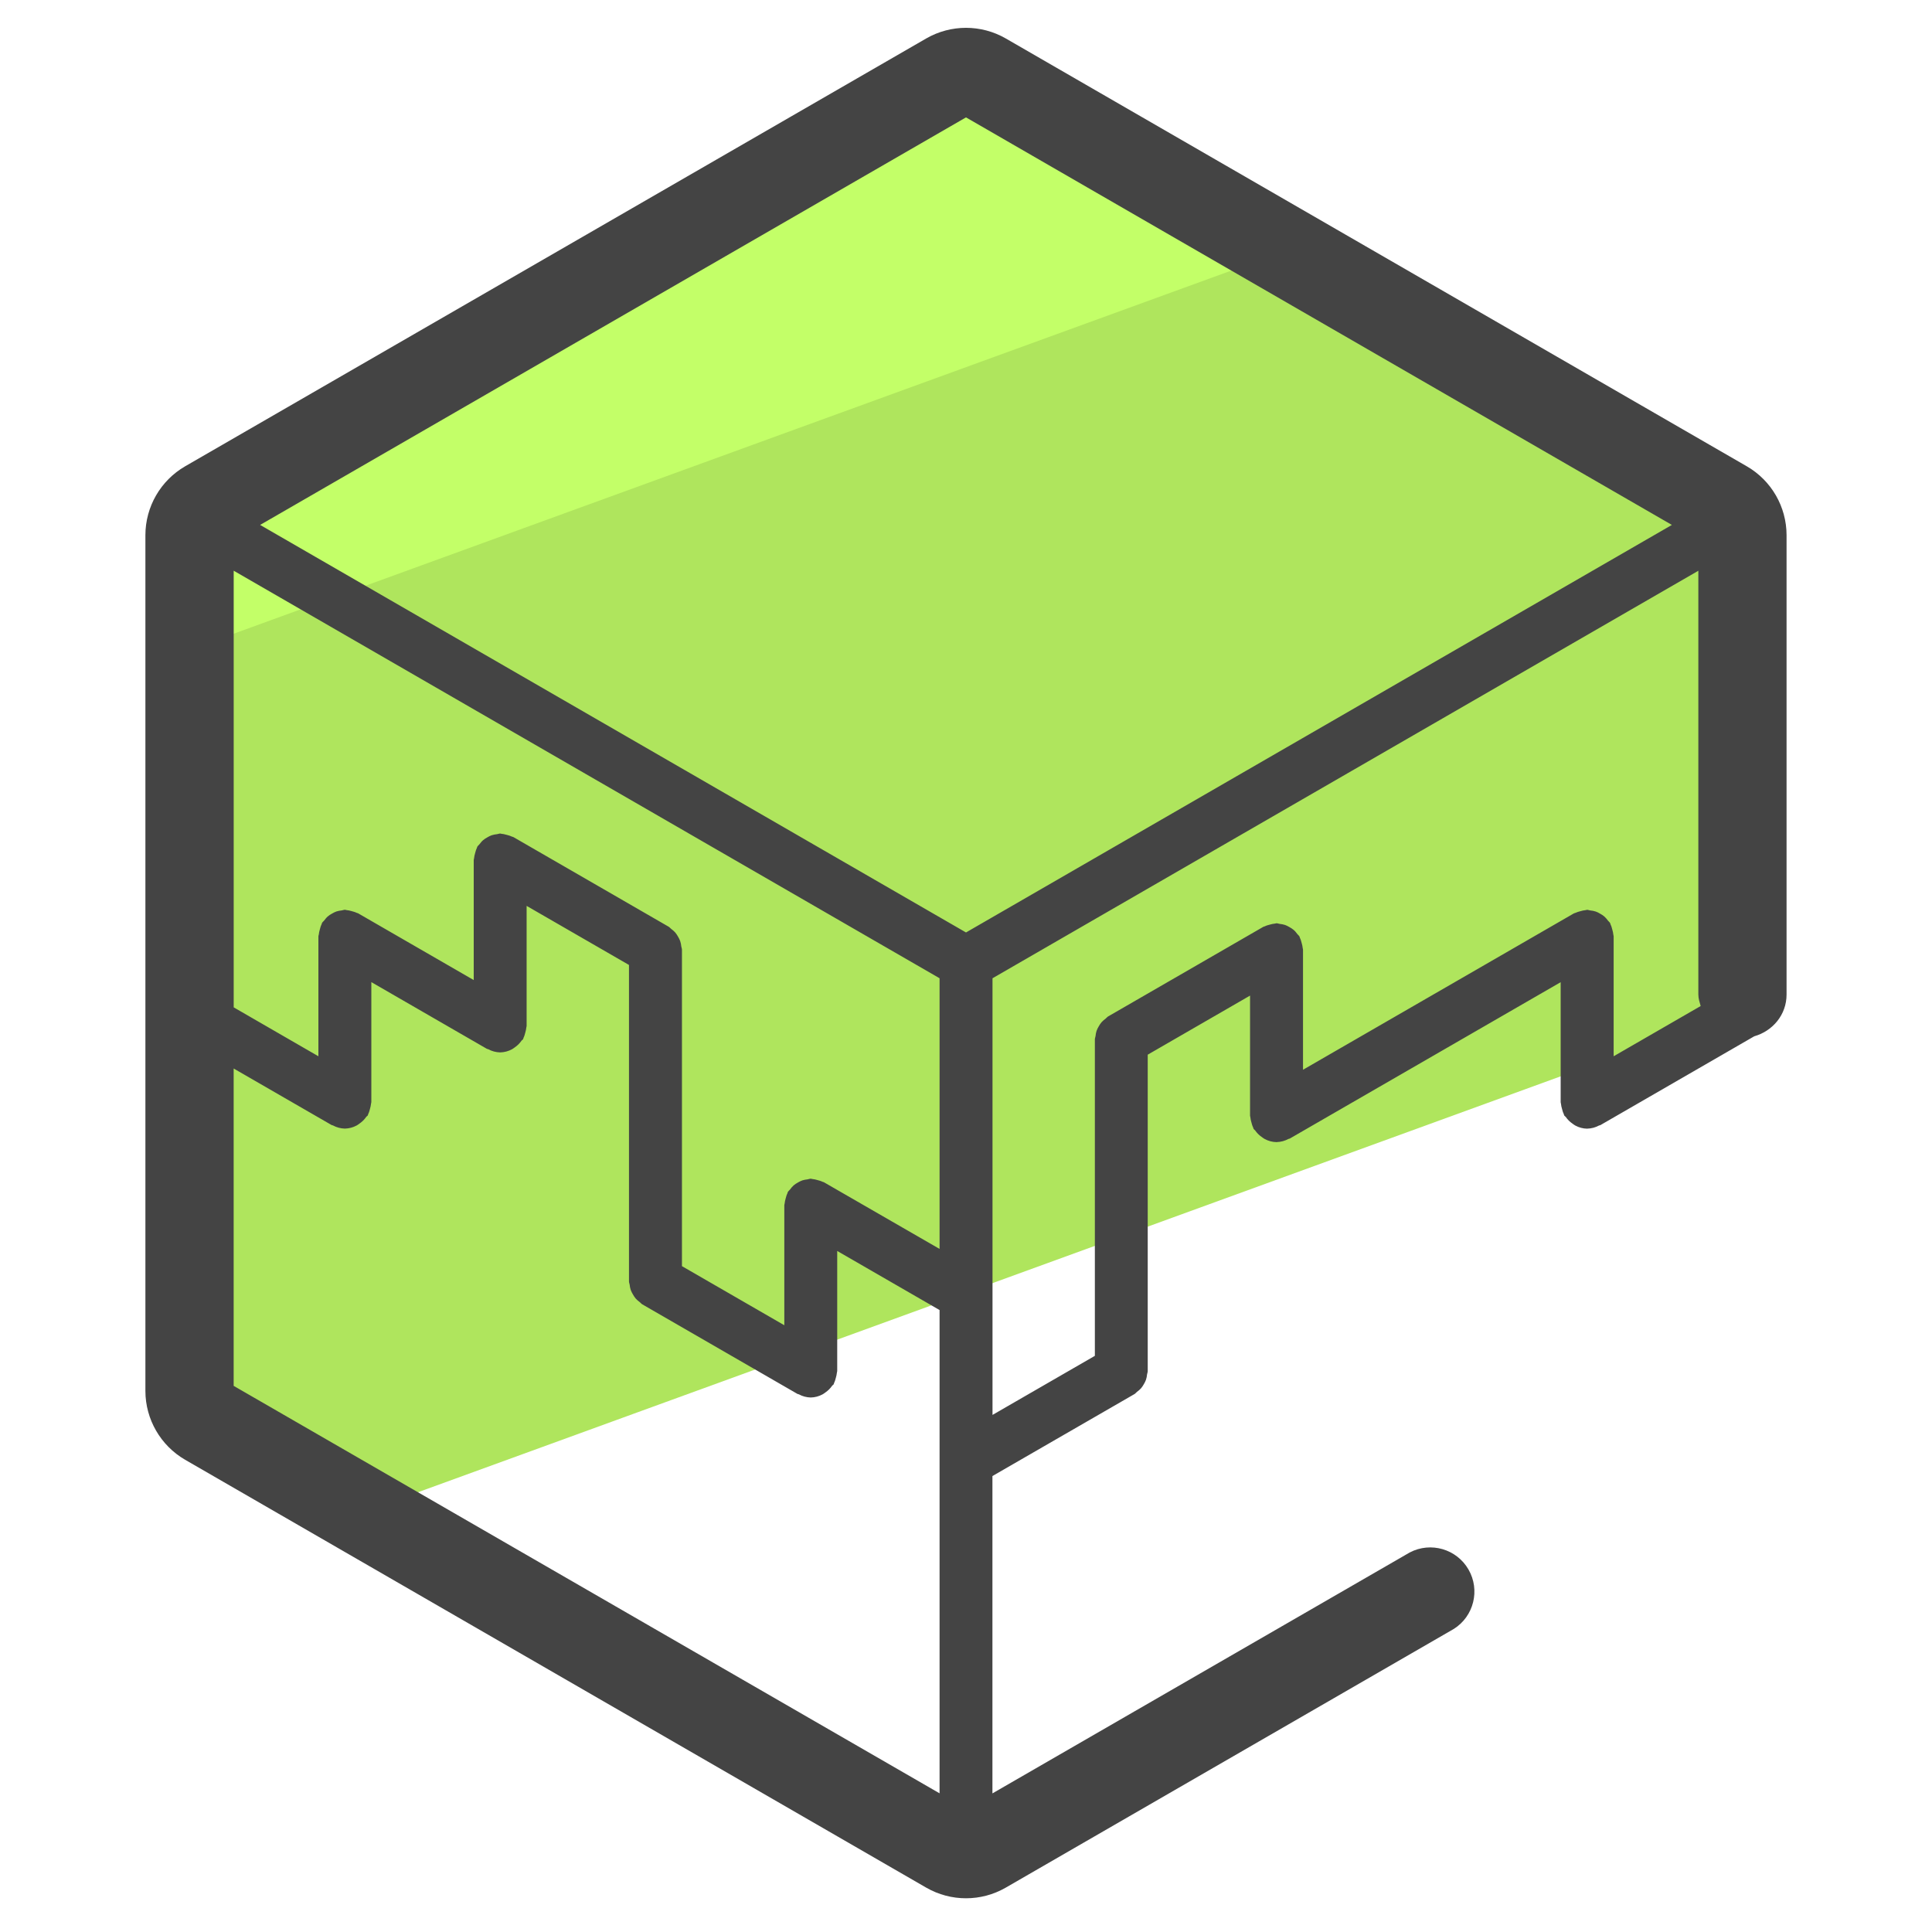
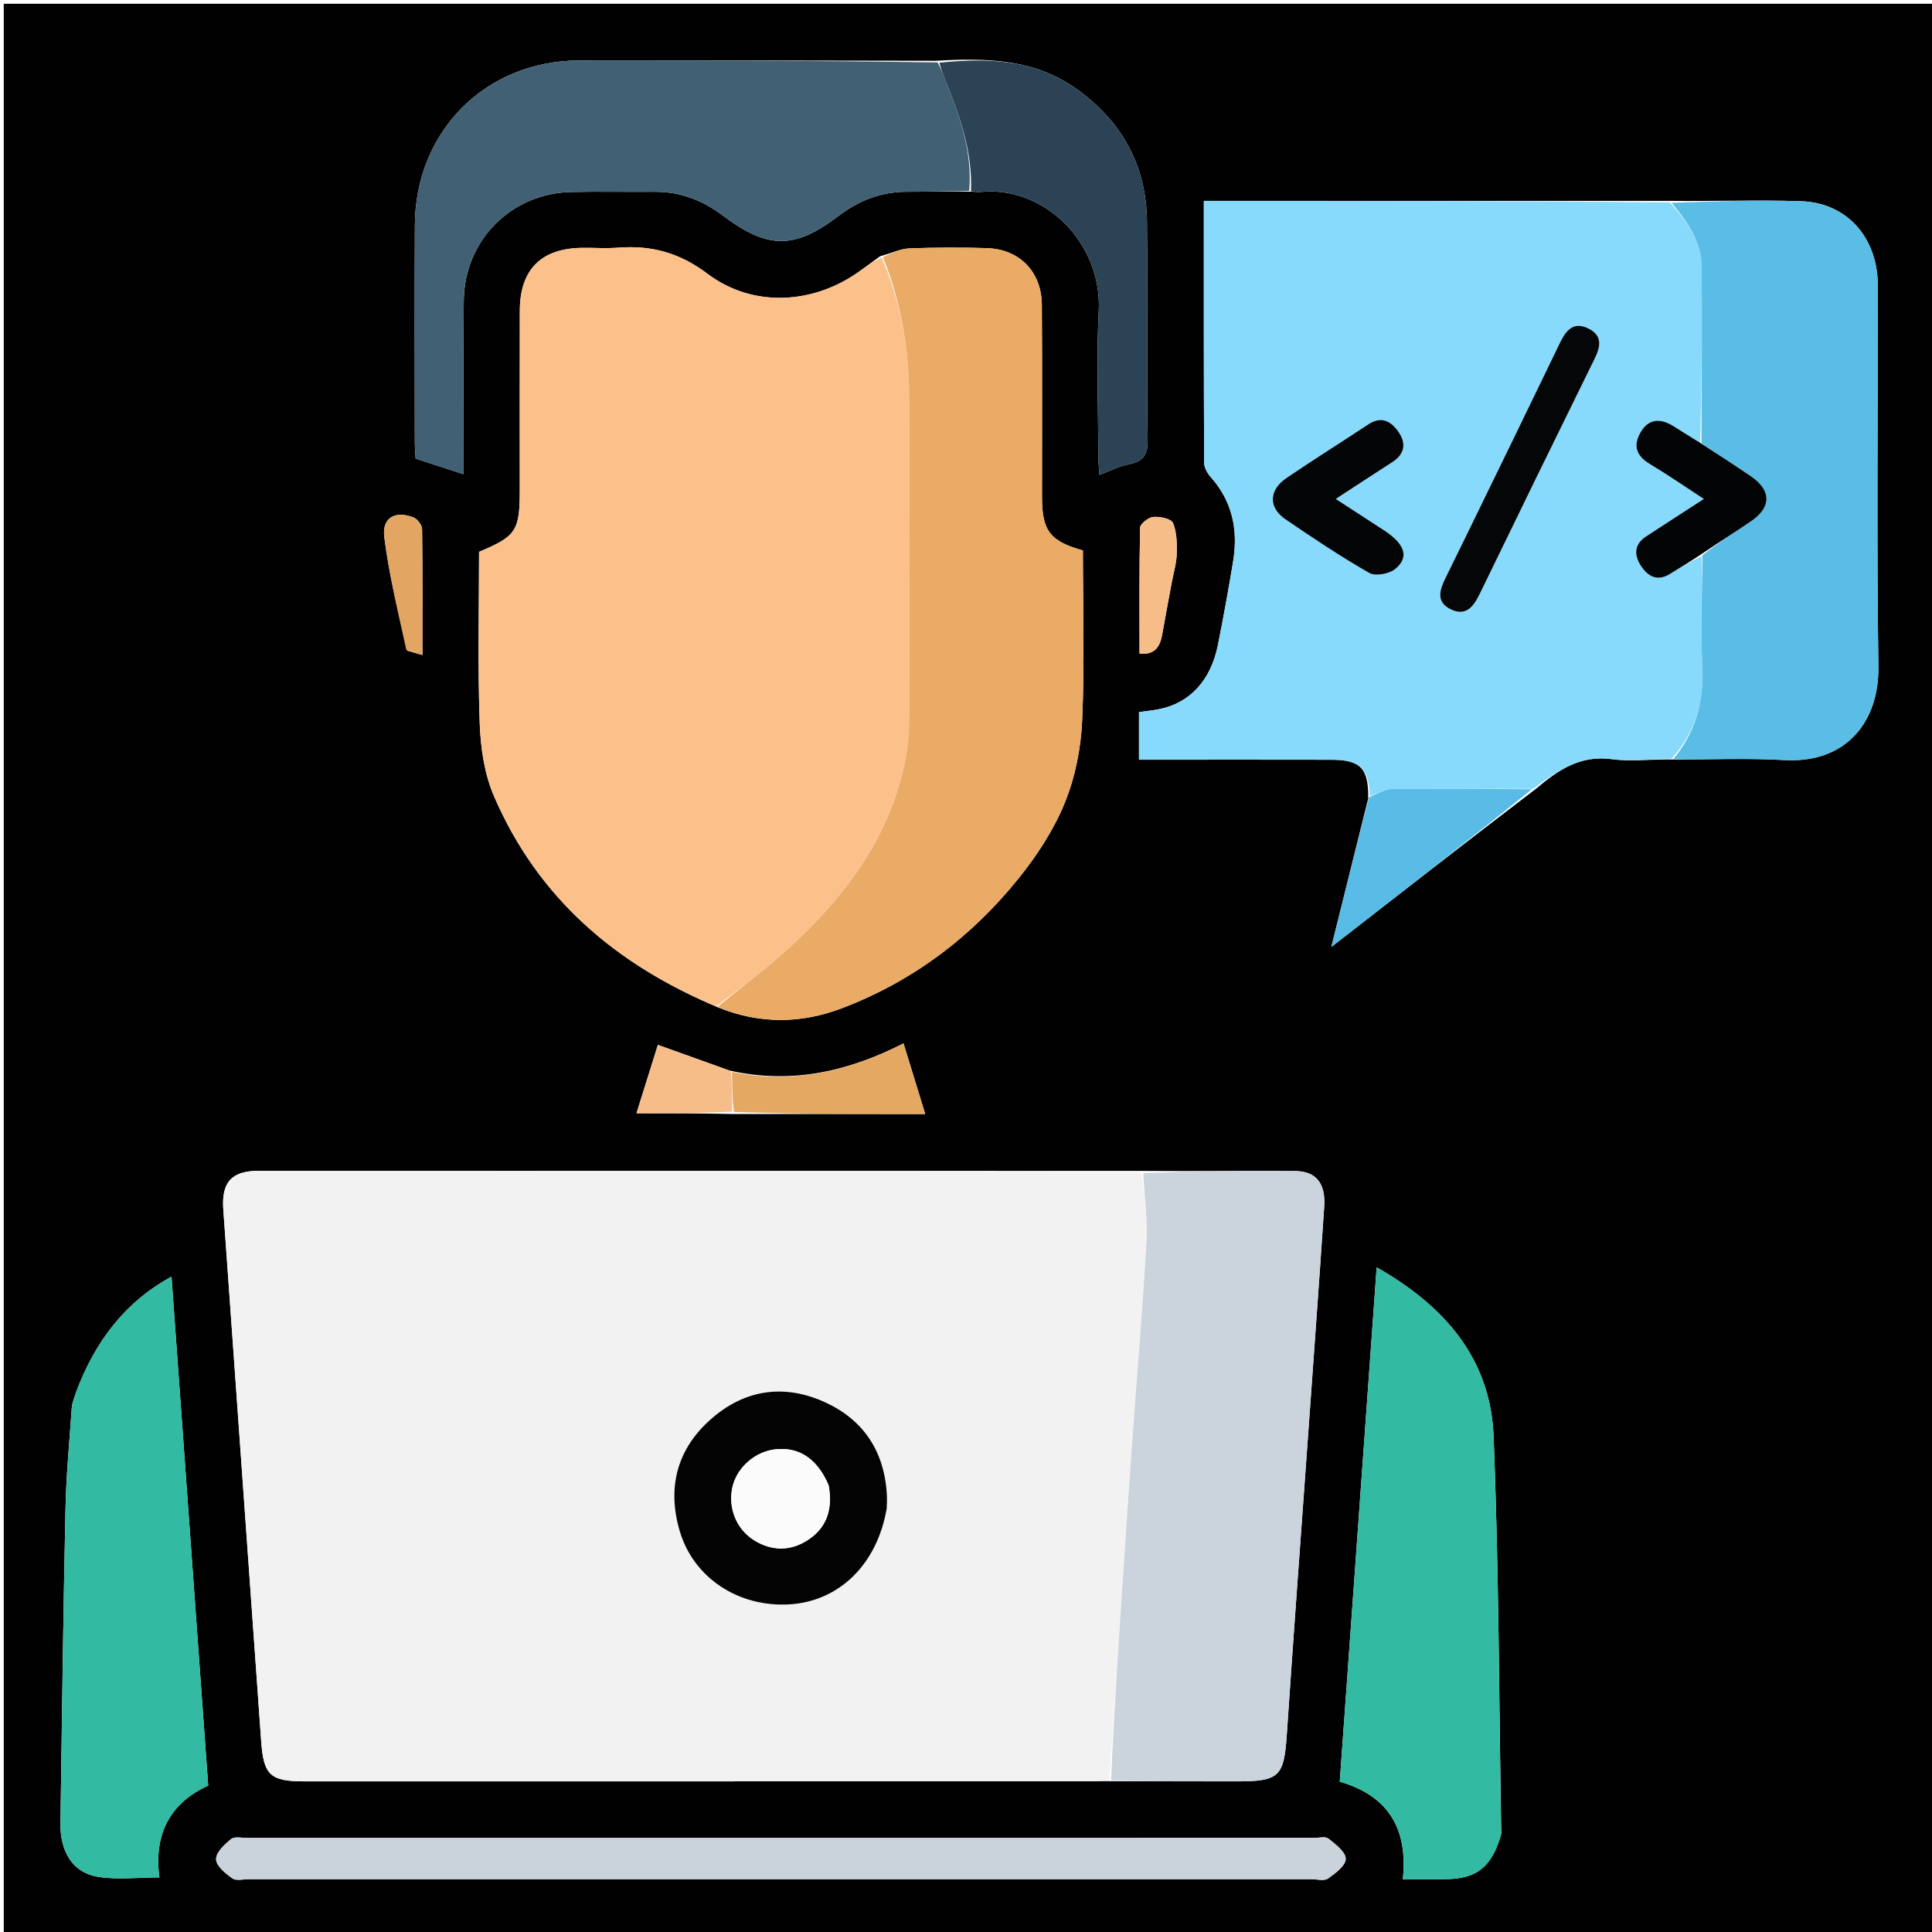
- <svg xmlns="http://www.w3.org/2000/svg" version="1" viewBox="0 0 50 50">
-   <path fill="#AFE55D" d="M5.362 36.788l4.054 2.341 35.679-12.986V13.848a.911.911 0 0 0-.456-.79L25.456 1.983a.913.913 0 0 0-.913 0L5.362 13.058a.913.913 0 0 0-.456.79v22.149a.91.91 0 0 0 .456.791z" />
-   <path fill="#C3FF68" d="M33.267 6.493l-7.811-4.51a.913.913 0 0 0-.913 0L5.362 13.058a.913.913 0 0 0-.456.79v2.968L33.267 6.493z" />
-   <path fill="#444" d="M45.209 12.069L26.027.994a2.063 2.063 0 0 0-2.054 0L4.791 12.068a2.061 2.061 0 0 0-1.028 1.78v22.15c0 .731.393 1.413 1.027 1.78l19.184 11.076a2.061 2.061 0 0 0 2.053-.001l11.6-6.698a1.143 1.143 0 0 0-1.142-1.978l-10.801 6.236V38.2l3.677-2.122c.025-.015.041-.039.063-.056a.72.72 0 0 0 .106-.093c.029-.033.05-.069.072-.106a.612.612 0 0 0 .057-.118.619.619 0 0 0 .027-.136c.004-.029.017-.054.017-.084v-8.19l2.648-1.529v3.107c0 .015.007.027.008.041.003.045.015.088.027.132.012.045.023.089.044.13.006.013.006.027.013.039.01.017.029.024.04.04a.662.662 0 0 0 .176.174c.024.017.045.035.071.048a.665.665 0 0 0 .307.081l.003-.001a.674.674 0 0 0 .306-.082c.01-.005.022-.003.033-.009l7.011-4.047v3.106c0 .015.007.027.008.041.003.045.015.088.027.132.012.045.023.089.044.13.006.013.006.027.013.039.01.017.029.024.04.04a.662.662 0 0 0 .176.174c.024.017.045.035.071.048a.665.665 0 0 0 .307.081l.003-.001a.674.674 0 0 0 .306-.082c.01-.005.022-.003.033-.009l3.982-2.299c.479-.136.836-.558.836-1.08V13.848a2.06 2.06 0 0 0-1.027-1.779zM25 3.038l18.268 10.547L25 24.132 6.732 13.585 25 3.038zm-3.676 27.559c-.012-.007-.026-.007-.039-.013-.041-.021-.085-.032-.13-.044-.044-.012-.087-.024-.132-.027-.014-.001-.026-.008-.041-.008-.03 0-.055.013-.084.017a.697.697 0 0 0-.136.027.703.703 0 0 0-.117.057.638.638 0 0 0-.106.072.63.63 0 0 0-.093.106c-.017.023-.041.038-.056.063-.007.012-.007.026-.013.039-.021.041-.032.085-.044.13-.012.045-.024.088-.027.133-.001.014-.008.026-.008.041v3.107l-2.649-1.529v-8.19c0-.03-.013-.055-.017-.083a.65.65 0 0 0-.028-.138c-.014-.042-.035-.078-.056-.116a.64.64 0 0 0-.073-.108.666.666 0 0 0-.105-.093c-.023-.017-.038-.041-.064-.056l-4.019-2.32c-.012-.007-.027-.007-.039-.013-.04-.02-.083-.031-.127-.043-.046-.012-.09-.025-.137-.028-.014-.001-.025-.008-.039-.008-.028 0-.052.013-.08.016a.698.698 0 0 0-.143.029.646.646 0 0 0-.112.055.623.623 0 0 0-.11.074c-.036.031-.063.067-.092.104-.018.023-.042.038-.056.064-.007.012-.007.026-.013.039-.021.041-.032.085-.044.13-.012.045-.024.087-.027.133-.001.014-.008.026-.008.041v3.107l-2.991-1.727c-.012-.007-.026-.007-.039-.013-.041-.021-.084-.031-.129-.044-.045-.012-.088-.024-.134-.027-.014-.001-.026-.008-.04-.008-.029 0-.053.013-.081.016a.665.665 0 0 0-.141.028c-.041.014-.076.034-.113.055a.623.623 0 0 0-.11.074c-.036.031-.063.067-.092.104-.018.023-.042.038-.056.064-.007.012-.007.026-.013.039-.021.041-.032.085-.044.13-.012.045-.024.087-.027.133-.003.016-.01.028-.01.042v3.106L6.048 26.07v-11.3l18.268 10.547v7.005l-2.992-1.725zM6.047 35.866v-8.213l2.535 1.463c.01.006.022.003.033.009a.674.674 0 0 0 .308.083h.001a.668.668 0 0 0 .307-.081c.026-.013.046-.031.071-.048a.677.677 0 0 0 .176-.174c.011-.016.03-.022.04-.039.007-.012.007-.026.013-.039.021-.041.032-.085.044-.13.012-.045.024-.088.027-.133.001-.014.008-.026.008-.041v-3.106l2.991 1.727c.01.006.022.003.033.009a.674.674 0 0 0 .308.083h.001a.668.668 0 0 0 .307-.081c.026-.013.046-.031.071-.048a.677.677 0 0 0 .176-.174c.011-.016.03-.022.04-.039.007-.012.007-.026.013-.039.021-.041.032-.085.044-.13.012-.045.024-.088.027-.133.001-.014.008-.026.008-.041v-3.107l2.649 1.529v8.19c0 .03.013.055.017.083a.641.641 0 0 0 .028.137c.014.042.035.078.057.116a.646.646 0 0 0 .072.107.666.666 0 0 0 .105.093c.023.017.038.041.063.056l4.019 2.32c.01.006.022.003.033.009a.674.674 0 0 0 .308.083h.001a.668.668 0 0 0 .307-.081c.026-.013.046-.031.071-.048a.677.677 0 0 0 .176-.174c.011-.016.03-.022.04-.039.007-.012.007-.026.013-.039.021-.041.032-.085.044-.13.012-.045.024-.088.027-.133.001-.014.008-.026.008-.041v-3.107l2.649 1.529v12.507L6.047 35.866zm19.638-10.548l18.268-10.547v10.966c0 .106.033.202.06.299l-2.252 1.3V24.23c0-.015-.007-.027-.008-.041-.003-.045-.015-.088-.027-.132-.012-.045-.023-.089-.044-.13-.006-.013-.006-.027-.013-.039-.015-.026-.039-.041-.056-.064a.652.652 0 0 0-.092-.104.623.623 0 0 0-.11-.074.613.613 0 0 0-.112-.055.643.643 0 0 0-.145-.029c-.027-.003-.051-.016-.079-.016-.013 0-.025.007-.038.008a.676.676 0 0 0-.138.028c-.044.012-.087.023-.127.043-.013.006-.027.006-.039.013l-7.011 4.047v-3.107c0-.015-.007-.027-.008-.041-.003-.045-.015-.088-.027-.132-.012-.045-.023-.089-.044-.13-.006-.013-.006-.027-.013-.039-.015-.026-.039-.041-.057-.065-.028-.037-.055-.073-.091-.103a.644.644 0 0 0-.112-.075.66.66 0 0 0-.11-.054.698.698 0 0 0-.143-.029c-.028-.003-.052-.016-.08-.016-.014 0-.025.007-.039.008-.046.003-.09.015-.135.027-.045.012-.089.023-.129.044-.013.006-.027.006-.039.013l-4.018 2.32c-.025.015-.041.039-.063.056a.72.72 0 0 0-.106.093c-.029.033-.05.069-.072.106a.612.612 0 0 0-.057.118.619.619 0 0 0-.027.136c-.004.029-.017.054-.017.084v8.19l-2.649 1.529v-11.3z" />
+ <svg xmlns="http://www.w3.org/2000/svg" version="1.1" id="Layer_1" x="0px" y="0px" width="100%" viewBox="0 0 512 512" enable-background="new 0 0 512 512" xml:space="preserve">
+   <path fill="#010101" opacity="1" stroke="none" d=" M1,196   C1,130.667 1,65.833 1,1   C171.667,1 342.333,1 513,1   C513,171.667 513,342.333 513,513   C342.333,513 171.667,513 1,513   C1,407.5 1,302 1,196  M194.936,295.232   C211.922,295.232 228.909,295.232 245.19,295.232   C243.185,288.703 241.376,282.812 239.44,276.511   C225.587,283.558 210.393,287.551 193.35,283.705   C186.711,281.33 180.072,278.954 174.345,276.905   C172.448,282.967 170.54,289.066 168.673,295.036   C176.84,295.036 185.429,295.036 194.936,295.232  M247.986,16.106   C216.502,16.071 185.017,15.963 153.533,16.024   C128.681,16.072 110.06,34.78 109.944,59.722   C109.855,78.88 109.919,98.038 109.932,117.196   C109.933,118.666 110.076,120.135 110.149,121.537   C114.448,122.935 118.452,124.237 122.862,125.671   C122.862,109.961 122.728,94.81 122.899,79.663   C123.08,63.655 135.465,51.219 151.398,50.875   C158.724,50.717 166.057,50.888 173.386,50.822   C180.16,50.762 186.095,53.017 191.444,57.04   C203.512,66.116 210.559,66.137 222.352,57.131   C227.675,53.066 233.608,50.814 240.377,50.817   C245.869,50.82 251.362,50.661 257.779,50.797   C258.444,50.824 259.117,50.935 259.772,50.868   C276.854,49.126 292.105,64.485 291.187,82.38   C290.531,95.161 291.051,108.003 291.074,120.818   C291.077,122.379 291.26,123.94 291.381,125.851   C294.23,124.771 296.467,123.552 298.849,123.105   C302.688,122.383 304.205,120.855 304.138,116.542   C303.837,97.242 304.161,77.932 303.952,58.629   C303.792,43.808 297.266,32.107 285.239,23.542   C274.247,15.715 261.695,15.288 247.986,16.106  M362.592,211.617   C359.44,224.297 356.289,236.976 352.813,250.959   C371.377,236.52 388.923,222.872 407.09,209.005   C412.869,204.127 418.745,200.05 427.115,201.182   C432.305,201.885 437.691,201.14 443.903,201.284   C453.551,201.298 463.225,200.875 472.842,201.425   C489.28,202.366 497.992,191.207 497.789,176.716   C497.329,143.785 497.646,110.843 497.639,77.905   C497.639,76.243 497.664,74.571 497.503,72.921   C496.406,61.678 488.585,53.704 477.313,53.329   C465.859,52.947 454.378,53.365 442.003,53.232   C401.087,53.232 360.17,53.232 319.032,53.232   C319.032,76.714 319.003,99.673 319.109,122.632   C319.115,123.915 319.97,125.425 320.87,126.437   C326.63,132.914 328.157,140.489 326.792,148.78   C325.576,156.162 324.238,163.528 322.775,170.865   C320.869,180.429 315.196,186.455 306.886,187.997   C305.305,188.29 303.701,188.456 301.845,188.718   C301.845,193.116 301.845,197.024 301.845,201.33   C303.599,201.33 305.238,201.33 306.877,201.33   C322.201,201.331 337.524,201.305 352.848,201.342   C360.484,201.36 362.729,203.543 362.592,211.617  M233.248,67.903   C231.504,69.175 229.759,70.447 228.016,71.721   C215.741,80.694 199.561,81.663 187.475,72.545   C180.105,66.984 172.632,64.96 163.854,65.634   C160.708,65.875 157.527,65.646 154.363,65.679   C143.428,65.794 137.791,71.41 137.761,82.339   C137.718,98.162 137.75,113.985 137.749,129.808   C137.748,140.689 136.811,142.131 126.956,146.235   C126.956,161.317 126.589,176.481 127.127,191.613   C127.359,198.134 128.356,205.066 130.91,210.99   C142.507,237.886 163.118,255.622 190.455,267.041   C201.308,271.385 212.161,271.356 223.079,267.206   C241.921,260.043 257.475,248.282 270,232.704   C274.849,226.673 279.253,219.918 282.159,212.799   C284.921,206.034 286.444,198.407 286.775,191.081   C287.456,175.988 286.98,160.844 286.98,145.867   C278.261,143.459 276.143,140.623 276.137,131.796   C276.126,114.796 276.208,97.797 276.099,80.798   C276.043,72.014 270.182,66.007 261.451,65.75   C254.625,65.55 247.781,65.558 240.959,65.829   C238.597,65.923 236.277,67.087 233.248,67.903  M294.898,472.061   C305.882,472.068 316.866,472.079 327.85,472.082   C339.089,472.085 340.278,470.754 341.017,459.685   C342.769,433.459 344.736,407.247 346.609,381.029   C348.066,360.618 349.569,340.211 350.928,319.793   C351.335,313.684 348.842,310.405 343.328,310.344   C329.861,310.195 316.39,310.44 302.02,310.297   C224.225,310.283 146.431,310.259 68.636,310.27   C61.417,310.271 58.666,313.273 59.175,320.46   C62.504,367.469 65.855,414.475 69.221,461.481   C69.863,470.451 71.65,472.074 80.596,472.075   C150.062,472.076 219.527,472.077 288.993,472.067   C290.654,472.067 292.314,471.938 294.898,472.061  M397.857,485.893   C397.248,450.771 397.224,415.627 395.808,380.538   C394.983,360.075 382.842,346.089 364.832,335.863   C361.542,381.717 358.305,426.823 355.051,472.164   C367.699,475.803 373.211,484.457 371.766,498.002   C375.703,498.002 379.335,498.027 382.966,497.997   C391.334,497.93 395.276,494.922 397.857,485.893  M19.936,369.596   C19.624,370.716 19.111,371.821 19.031,372.957   C18.406,381.906 17.547,390.853 17.356,399.814   C16.764,427.611 16.404,455.413 16.024,483.214   C15.92,490.838 19.365,496.313 25.943,497.367   C31.188,498.208 36.676,497.537 42.238,497.537   C40.632,485.672 45.469,477.605 55.177,473.202   C51.912,427.931 48.69,383.266 45.448,338.313   C33.653,344.735 25.289,354.944 19.936,369.596  M221.5,498.005   C263.499,498.005 305.499,498.006 347.498,498.003   C348.998,498.003 350.894,498.547 351.912,497.84   C353.867,496.481 356.614,494.416 356.628,492.626   C356.641,490.812 353.933,488.744 352.047,487.256   C351.213,486.598 349.467,487.075 348.135,487.075   C253.969,487.071 159.804,487.071 65.638,487.079   C64.143,487.079 62.19,486.62 61.251,487.373   C59.505,488.775 57.215,490.946 57.268,492.734   C57.321,494.504 59.765,496.508 61.592,497.798   C62.606,498.513 64.503,498.001 66.002,498.002   C117.501,498.006 169.001,498.005 221.5,498.005  M107.956,172.453   C109.144,172.79 110.332,173.127 111.959,173.588   C111.959,162.08 112.023,151.144 111.857,140.211   C111.841,139.144 110.629,137.543 109.6,137.138   C104.757,135.234 101.198,137.176 101.838,142.288   C103.086,152.248 105.473,162.066 107.956,172.453  M310.579,154.14   C311.029,151.684 311.784,149.237 311.849,146.772   C311.921,144.022 311.878,141.041 310.854,138.592   C310.386,137.47 307.408,136.849 305.65,136.994   C304.36,137.1 302.17,138.797 302.147,139.826   C301.892,150.95 301.988,162.082 301.988,173.232   C306.098,173.609 307.408,171.31 307.975,168.244   C308.792,163.826 309.557,159.399 310.579,154.14  z" />
+   <path fill="#F2F2F2" opacity="1" stroke="none" d=" M293.974,471.87   C292.314,471.938 290.654,472.067 288.993,472.067   C219.527,472.077 150.062,472.076 80.596,472.075   C71.65,472.074 69.863,470.451 69.221,461.481   C65.855,414.475 62.504,367.469 59.175,320.46   C58.666,313.273 61.417,310.271 68.636,310.27   C146.431,310.259 224.225,310.283 302.497,310.802   C303.295,317.247 304.173,323.219 303.834,329.122   C302.809,346.973 301.293,364.794 300.008,382.63   C299.269,392.874 298.602,403.124 297.911,413.372   C296.595,432.871 295.286,452.37 293.974,471.87  M235.013,399.275   C235.03,398.442 235.088,397.608 235.056,396.777   C234.605,384.805 228.883,376.064 218.034,371.343   C207.347,366.692 197.054,368.39 188.286,376.192   C179.336,384.156 176.793,394.317 180.115,405.689   C183.77,418.197 195.783,426.01 209.272,425.169   C222.415,424.349 232.458,414.58 235.013,399.275  z" />
+   <path fill="#FCC18B" opacity="1" stroke="none" d=" M189.868,266.675   C163.118,255.622 142.507,237.886 130.91,210.99   C128.356,205.066 127.359,198.134 127.127,191.613   C126.589,176.481 126.956,161.317 126.956,146.235   C136.811,142.131 137.748,140.689 137.749,129.808   C137.75,113.985 137.718,98.162 137.761,82.339   C137.791,71.41 143.428,65.794 154.363,65.679   C157.527,65.646 160.708,65.875 163.854,65.634   C172.632,64.96 180.105,66.984 187.475,72.545   C199.561,81.663 215.741,80.694 228.016,71.721   C229.759,70.447 231.504,69.175 233.644,68.218   C238.862,80.189 240.828,92.45 240.921,104.934   C241.133,133.571 241.054,162.211 240.919,190.849   C240.898,195.282 240.401,199.819 239.363,204.125   C234.398,224.719 221.686,240.283 206.166,253.846   C200.967,258.39 195.313,262.414 189.868,266.675  z" />
+   <path fill="#87DAFC" opacity="1" stroke="none" d=" M442.989,201.044   C437.691,201.14 432.305,201.885 427.115,201.182   C418.745,200.05 412.869,204.127 406.281,209.051   C393.307,209.065 381.141,208.943 368.978,209.091   C366.986,209.115 365.008,210.333 363.024,210.999   C362.729,203.543 360.484,201.36 352.848,201.342   C337.524,201.305 322.201,201.331 306.877,201.33   C305.238,201.33 303.599,201.33 301.845,201.33   C301.845,197.024 301.845,193.116 301.845,188.718   C303.701,188.456 305.305,188.29 306.886,187.997   C315.196,186.455 320.869,180.429 322.775,170.865   C324.238,163.528 325.576,156.162 326.792,148.78   C328.157,140.489 326.63,132.914 320.87,126.437   C319.97,125.425 319.115,123.915 319.109,122.632   C319.003,99.673 319.032,76.714 319.032,53.232   C360.17,53.232 401.087,53.232 442.525,53.651   C447.28,58.872 450.9,64.095 450.957,70.739   C451.091,86.331 450.937,101.925 450.57,117.371   C447.994,115.795 445.761,114.347 443.5,112.943   C439.715,110.592 436.705,111.132 434.709,114.678   C432.711,118.228 433.707,120.858 437.225,122.967   C441.974,125.812 446.533,128.971 451.534,132.23   C445.949,135.851 441.052,138.995 436.189,142.192   C432.99,144.295 433.032,147.182 434.887,149.99   C436.688,152.716 439.179,154.196 442.514,152.125   C445.328,150.377 448.17,148.675 451.009,147.424   C451.025,157.536 450.671,167.193 451.141,176.81   C451.594,186.11 449.229,194.15 442.989,201.044  M388.182,142.679   C386.512,146.115 384.866,149.563 383.166,152.984   C381.58,156.175 380.34,159.515 384.517,161.498   C388.511,163.394 390.509,160.757 392.136,157.404   C402.214,136.625 412.356,115.878 422.552,95.157   C424.13,91.95 424.802,89.019 421.039,87.104   C416.992,85.044 415.001,87.544 413.375,90.915   C405.148,107.976 396.844,125 388.182,142.679  M366.899,140.63   C362.777,137.947 358.654,135.263 353.989,132.226   C359.264,128.788 364.076,125.611 368.931,122.503   C372.281,120.358 372.744,117.525 370.61,114.446   C368.634,111.595 366.062,110.168 362.573,112.486   C355.39,117.259 348.062,121.816 340.934,126.666   C336.232,129.865 336.086,134.495 340.637,137.604   C347.893,142.561 355.218,147.453 362.832,151.819   C364.465,152.755 368.093,152.122 369.689,150.833   C373.439,147.805 372.471,144.448 366.899,140.63  z" />
+   <path fill="#E9AB65" opacity="1" stroke="none" d=" M190.161,266.858   C195.313,262.414 200.967,258.39 206.166,253.846   C221.686,240.283 234.398,224.719 239.363,204.125   C240.401,199.819 240.898,195.282 240.919,190.849   C241.054,162.211 241.133,133.571 240.921,104.934   C240.828,92.45 238.862,80.189 233.99,68.148   C236.277,67.087 238.597,65.923 240.959,65.829   C247.781,65.558 254.625,65.55 261.451,65.75   C270.182,66.007 276.043,72.014 276.099,80.798   C276.208,97.797 276.126,114.796 276.137,131.796   C276.143,140.623 278.261,143.459 286.98,145.867   C286.98,160.844 287.456,175.988 286.775,191.081   C286.444,198.407 284.921,206.034 282.159,212.799   C279.253,219.918 274.849,226.673 270,232.704   C257.475,248.282 241.921,260.043 223.079,267.206   C212.161,271.356 201.308,271.385 190.161,266.858  z" />
+   <path fill="#CBD3DC" opacity="1" stroke="none" d=" M294.436,471.965   C295.286,452.37 296.595,432.871 297.911,413.372   C298.602,403.124 299.269,392.874 300.008,382.63   C301.293,364.794 302.809,346.973 303.834,329.122   C304.173,323.219 303.295,317.247 302.947,310.916   C316.39,310.44 329.861,310.195 343.328,310.344   C348.842,310.405 351.335,313.684 350.928,319.793   C349.569,340.211 348.066,360.618 346.609,381.029   C344.736,407.247 342.769,433.459 341.017,459.685   C340.278,470.754 339.089,472.085 327.85,472.082   C316.866,472.079 305.882,472.068 294.436,471.965  z" />
+   <path fill="#59BDE6" opacity="1" stroke="none" d=" M443.446,201.164   C449.229,194.15 451.594,186.11 451.141,176.81   C450.671,167.193 451.025,157.536 451.181,147.135   C455.629,143.603 459.992,140.943 464.183,138.035   C469.504,134.343 469.421,129.931 464.046,126.247   C459.708,123.274 455.285,120.424 450.899,117.519   C450.937,101.925 451.091,86.331 450.957,70.739   C450.9,64.095 447.28,58.872 442.978,53.752   C454.378,53.365 465.859,52.947 477.313,53.329   C488.585,53.704 496.406,61.678 497.503,72.921   C497.664,74.571 497.639,76.243 497.639,77.905   C497.646,110.843 497.329,143.785 497.789,176.716   C497.992,191.207 489.28,202.366 472.842,201.425   C463.225,200.875 453.551,201.298 443.446,201.164  z" />
+   <path fill="#416074" opacity="1" stroke="none" d=" M256.854,50.574   C251.362,50.661 245.869,50.82 240.377,50.817   C233.608,50.814 227.675,53.066 222.352,57.131   C210.559,66.137 203.512,66.116 191.444,57.04   C186.095,53.017 180.16,50.762 173.386,50.822   C166.057,50.888 158.724,50.717 151.398,50.875   C135.465,51.219 123.08,63.655 122.899,79.663   C122.728,94.81 122.862,109.961 122.862,125.671   C118.452,124.237 114.448,122.935 110.149,121.537   C110.076,120.135 109.933,118.666 109.932,117.196   C109.919,98.038 109.855,78.88 109.944,59.722   C110.06,34.78 128.681,16.072 153.533,16.024   C185.017,15.963 216.502,16.071 248.473,16.546   C249.341,18.077 249.672,19.189 250.108,20.258   C254.082,29.981 257.767,39.765 256.854,50.574  z" />
+   <path fill="#33BAA3" opacity="1" stroke="none" d=" M397.811,486.321   C395.276,494.922 391.334,497.93 382.966,497.997   C379.335,498.027 375.703,498.002 371.766,498.002   C373.211,484.457 367.699,475.803 355.051,472.164   C358.305,426.823 361.542,381.717 364.832,335.863   C382.842,346.089 394.983,360.075 395.808,380.538   C397.224,415.627 397.248,450.771 397.811,486.321  z" />
+   <path fill="#33BAA3" opacity="1" stroke="none" d=" M20.024,369.205   C25.289,354.944 33.653,344.735 45.448,338.313   C48.69,383.266 51.912,427.931 55.177,473.202   C45.469,477.605 40.632,485.672 42.238,497.537   C36.676,497.537 31.188,498.208 25.943,497.367   C19.365,496.313 15.92,490.838 16.024,483.214   C16.404,455.413 16.764,427.611 17.356,399.814   C17.547,390.853 18.406,381.906 19.031,372.957   C19.111,371.821 19.624,370.716 20.024,369.205  z" />
+   <path fill="#CAD3DC" opacity="1" stroke="none" d=" M221,498.005   C169.001,498.005 117.501,498.006 66.002,498.002   C64.503,498.001 62.606,498.513 61.592,497.798   C59.765,496.508 57.321,494.504 57.268,492.734   C57.215,490.946 59.505,488.775 61.251,487.373   C62.19,486.62 64.143,487.079 65.638,487.079   C159.804,487.071 253.969,487.071 348.135,487.075   C349.467,487.075 351.213,486.598 352.047,487.256   C353.933,488.744 356.641,490.812 356.628,492.626   C356.614,494.416 353.867,496.481 351.912,497.84   C350.894,498.547 348.998,498.003 347.498,498.003   C305.499,498.006 263.499,498.005 221,498.005  z" />
+   <path fill="#2C4355" opacity="1" stroke="none" d=" M257.317,50.685   C257.767,39.765 254.082,29.981 250.108,20.258   C249.672,19.189 249.341,18.077 248.929,16.625   C261.695,15.288 274.247,15.715 285.239,23.542   C297.266,32.107 303.792,43.808 303.952,58.629   C304.161,77.932 303.837,97.242 304.138,116.542   C304.205,120.855 302.688,122.383 298.849,123.105   C296.467,123.552 294.23,124.771 291.381,125.851   C291.26,123.94 291.077,122.379 291.074,120.818   C291.051,108.003 290.531,95.161 291.187,82.38   C292.105,64.485 276.854,49.126 259.772,50.868   C259.117,50.935 258.444,50.824 257.317,50.685  z" />
+   <path fill="#59BCE6" opacity="1" stroke="none" d=" M362.808,211.308   C365.008,210.333 366.986,209.115 368.978,209.091   C381.141,208.943 393.307,209.065 405.97,209.161   C388.923,222.872 371.377,236.52 352.813,250.959   C356.289,236.976 359.44,224.297 362.808,211.308  z" />
+   <path fill="#E5A863" opacity="1" stroke="none" d=" M194.008,284.044   C210.393,287.551 225.587,283.558 239.44,276.511   C241.376,282.812 243.185,288.703 245.19,295.232   C228.909,295.232 211.922,295.232 194.484,294.675   C194.024,290.759 194.016,287.402 194.008,284.044  z" />
+   <path fill="#F7BD88" opacity="1" stroke="none" d=" M193.679,283.874   C194.016,287.402 194.024,290.759 194.025,294.577   C185.429,295.036 176.84,295.036 168.673,295.036   C170.54,289.066 172.448,282.967 174.345,276.905   C180.072,278.954 186.711,281.33 193.679,283.874  z" />
+   <path fill="#E3A662" opacity="1" stroke="none" d=" M107.672,172.198   C105.473,162.066 103.086,152.248 101.838,142.288   C101.198,137.176 104.757,135.234 109.6,137.138   C110.629,137.543 111.841,139.144 111.857,140.211   C112.023,151.144 111.959,162.08 111.959,173.588   C110.332,173.127 109.144,172.79 107.672,172.198  z" />
+   <path fill="#F7BD88" opacity="1" stroke="none" d=" M310.462,154.557   C309.557,159.399 308.792,163.826 307.975,168.244   C307.408,171.31 306.098,173.609 301.988,173.232   C301.988,162.082 301.892,150.95 302.147,139.826   C302.17,138.797 304.36,137.1 305.65,136.994   C307.408,136.849 310.386,137.47 310.854,138.592   C311.878,141.041 311.921,144.022 311.849,146.772   C311.784,149.237 311.029,151.684 310.462,154.557  z" />
+   <path fill="#040404" opacity="1" stroke="none" d=" M234.994,399.721   C232.458,414.58 222.415,424.349 209.272,425.169   C195.783,426.01 183.77,418.197 180.115,405.689   C176.793,394.317 179.336,384.156 188.286,376.192   C197.054,368.39 207.347,366.692 218.034,371.343   C228.883,376.064 234.605,384.805 235.056,396.777   C235.088,397.608 235.03,398.442 234.994,399.721  M219.524,393.41   C216.619,386.708 211.98,383.535 205.839,384.049   C200.306,384.512 195.327,388.767 194.111,394.069   C192.847,399.582 195.176,405.388 200.042,408.307   C204.552,411.013 209.275,411.085 213.748,408.331   C219.001,405.098 220.759,400.164 219.524,393.41  z" />
+   <path fill="#040607" opacity="1" stroke="none" d=" M388.374,142.358   C396.844,125 405.148,107.976 413.375,90.915   C415.001,87.544 416.992,85.044 421.039,87.104   C424.802,89.019 424.13,91.95 422.552,95.157   C412.356,115.878 402.214,136.625 392.136,157.404   C390.509,160.757 388.511,163.394 384.517,161.498   C380.34,159.515 381.58,156.175 383.166,152.984   C384.866,149.563 386.512,146.115 388.374,142.358  z" />
+   <path fill="#030506" opacity="1" stroke="none" d=" M367.209,140.822   C372.471,144.448 373.439,147.805 369.689,150.833   C368.093,152.122 364.465,152.755 362.832,151.819   C355.218,147.453 347.893,142.561 340.637,137.604   C336.086,134.495 336.232,129.865 340.934,126.666   C348.062,121.816 355.39,117.259 362.573,112.486   C366.062,110.168 368.634,111.595 370.61,114.446   C372.744,117.525 372.281,120.358 368.931,122.503   C364.076,125.611 359.264,128.788 353.989,132.226   C358.654,135.263 362.777,137.947 367.209,140.822  z" />
+   <path fill="#020405" opacity="1" stroke="none" d=" M450.57,117.371   C455.285,120.424 459.708,123.274 464.046,126.247   C469.421,129.931 469.504,134.343 464.183,138.035   C459.992,140.943 455.629,143.603 451.171,146.663   C448.17,148.675 445.328,150.377 442.514,152.125   C439.179,154.196 436.688,152.716 434.887,149.99   C433.032,147.182 432.99,144.295 436.189,142.192   C441.052,138.995 445.949,135.851 451.534,132.23   C446.533,128.971 441.974,125.812 437.225,122.967   C433.707,120.858 432.711,118.228 434.709,114.678   C436.705,111.132 439.715,110.592 443.5,112.943   C445.761,114.347 447.994,115.795 450.57,117.371  z" />
+   <path fill="#FBFBFB" opacity="1" stroke="none" d=" M219.664,393.791   C220.759,400.164 219.001,405.098 213.748,408.331   C209.275,411.085 204.552,411.013 200.042,408.307   C195.176,405.388 192.847,399.582 194.111,394.069   C195.327,388.767 200.306,384.512 205.839,384.049   C211.98,383.535 216.619,386.708 219.664,393.791  z" />
</svg>
